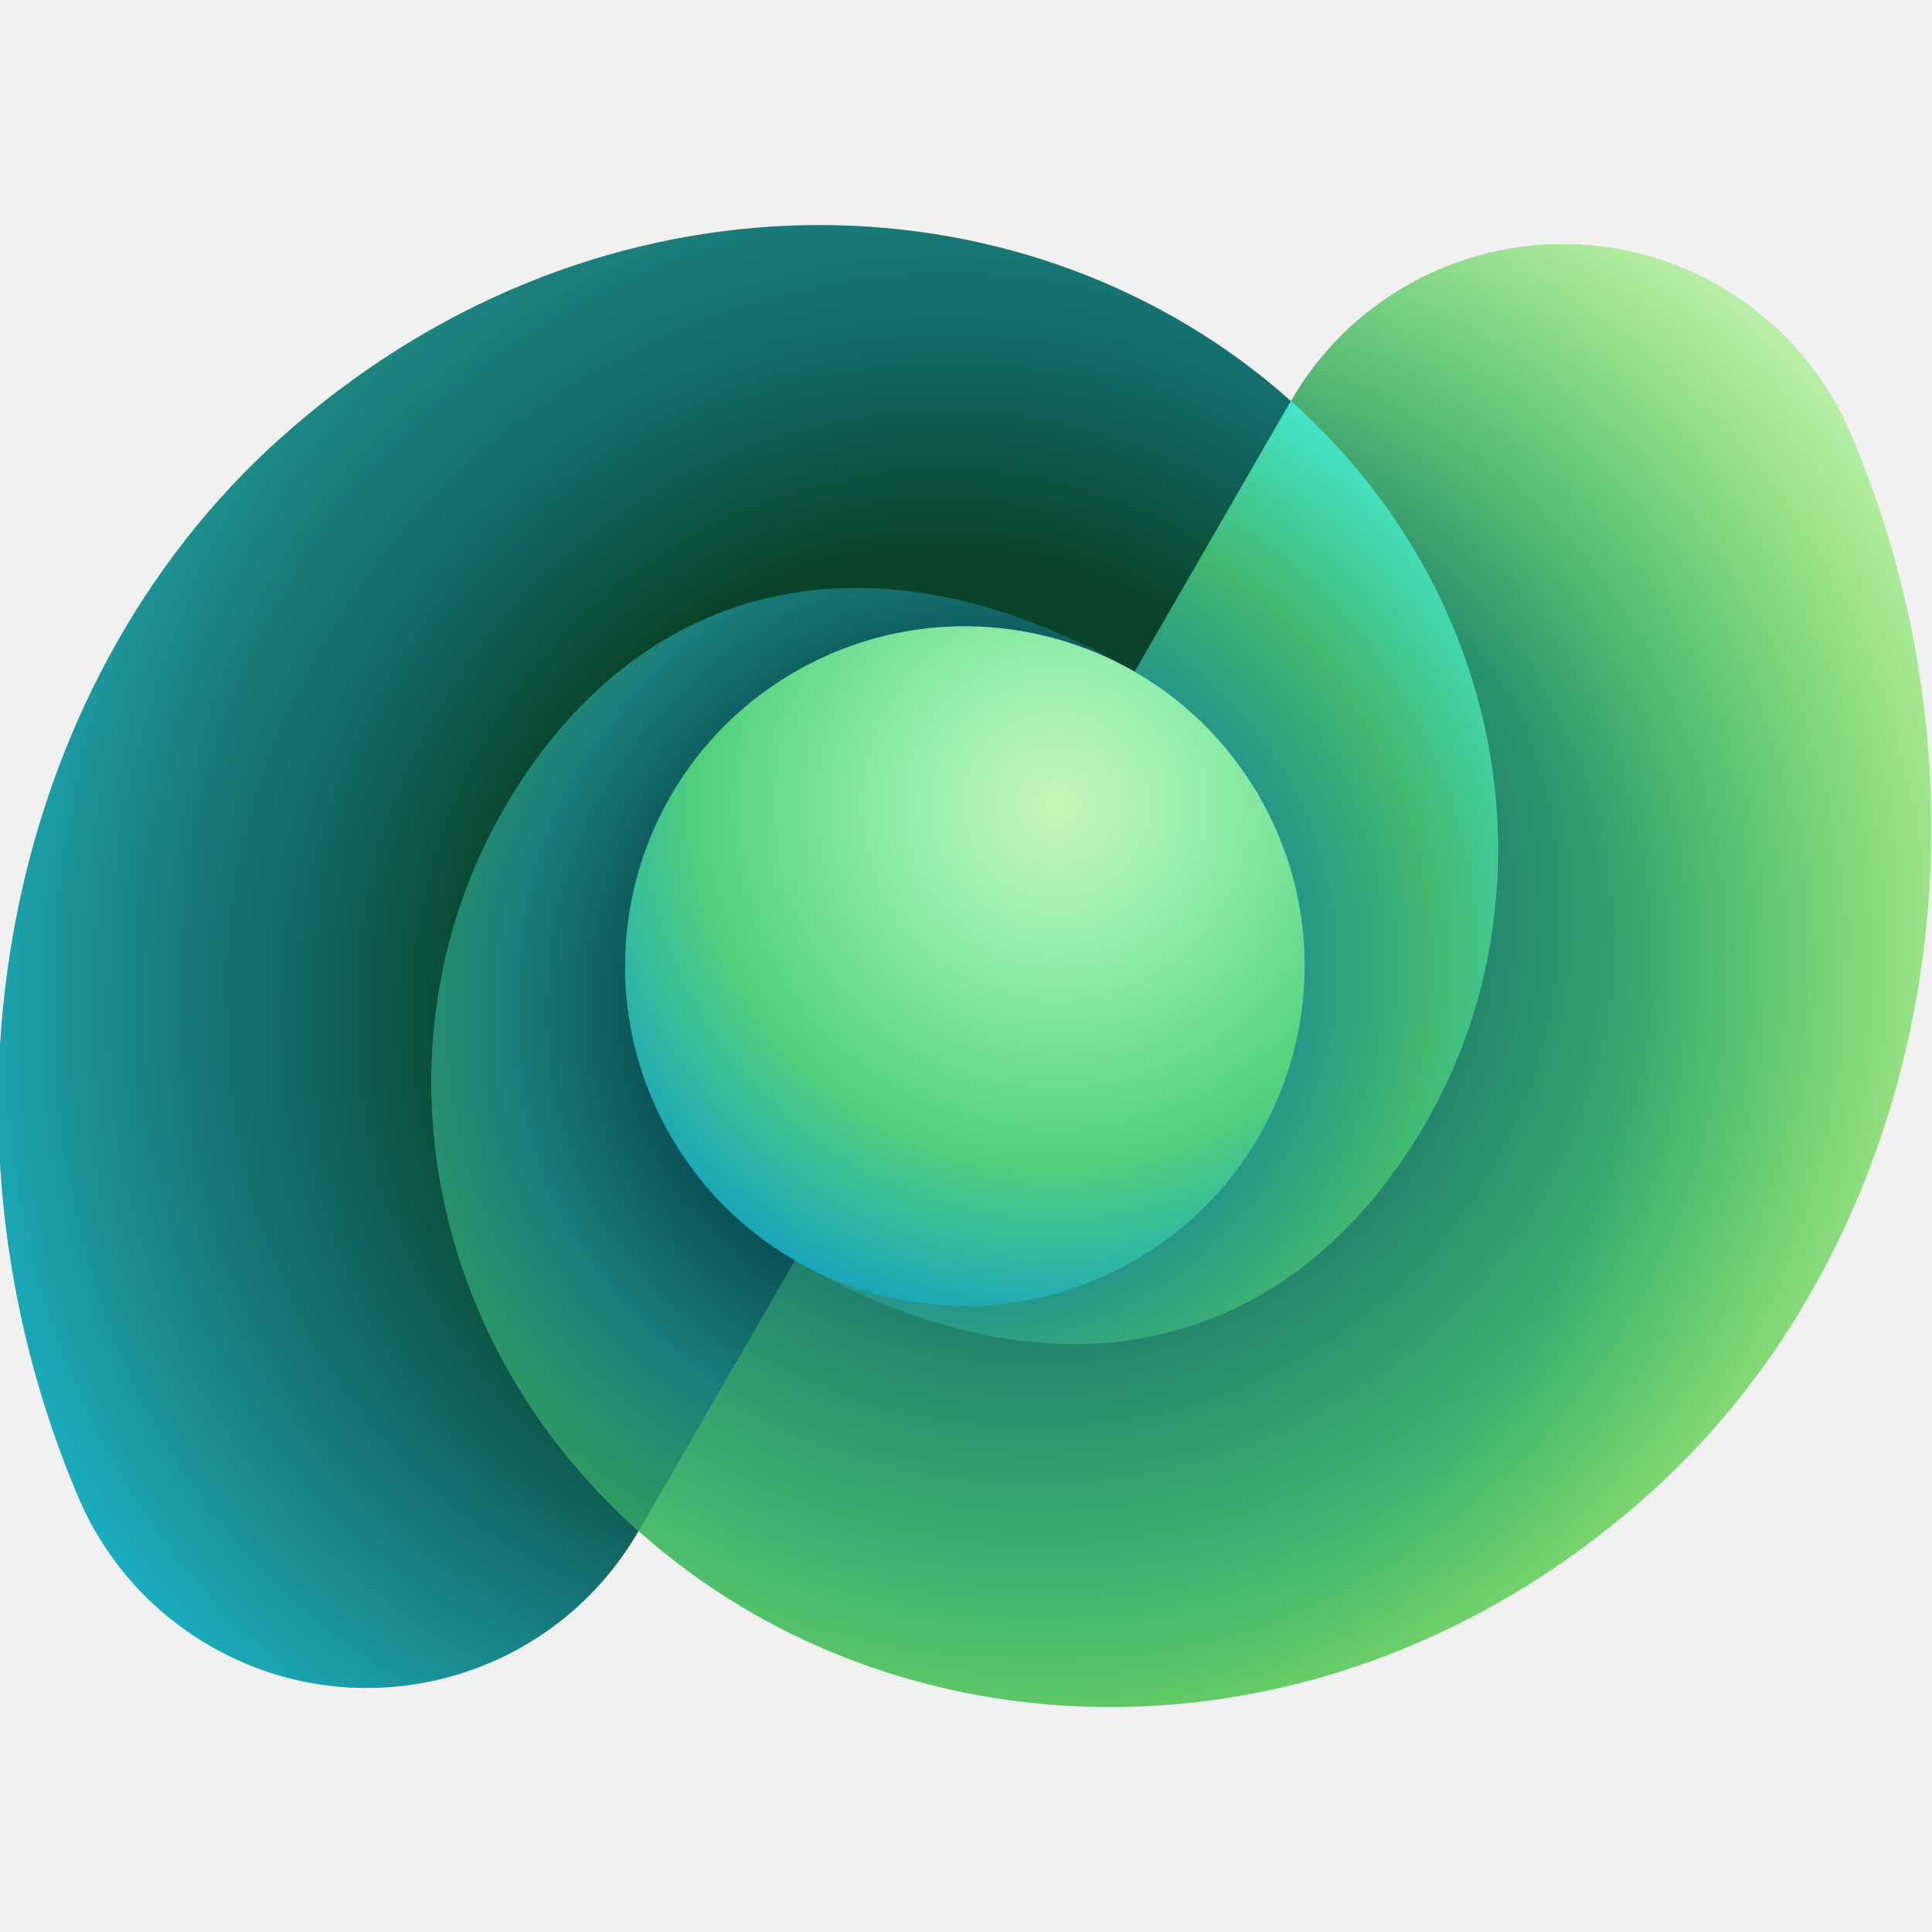
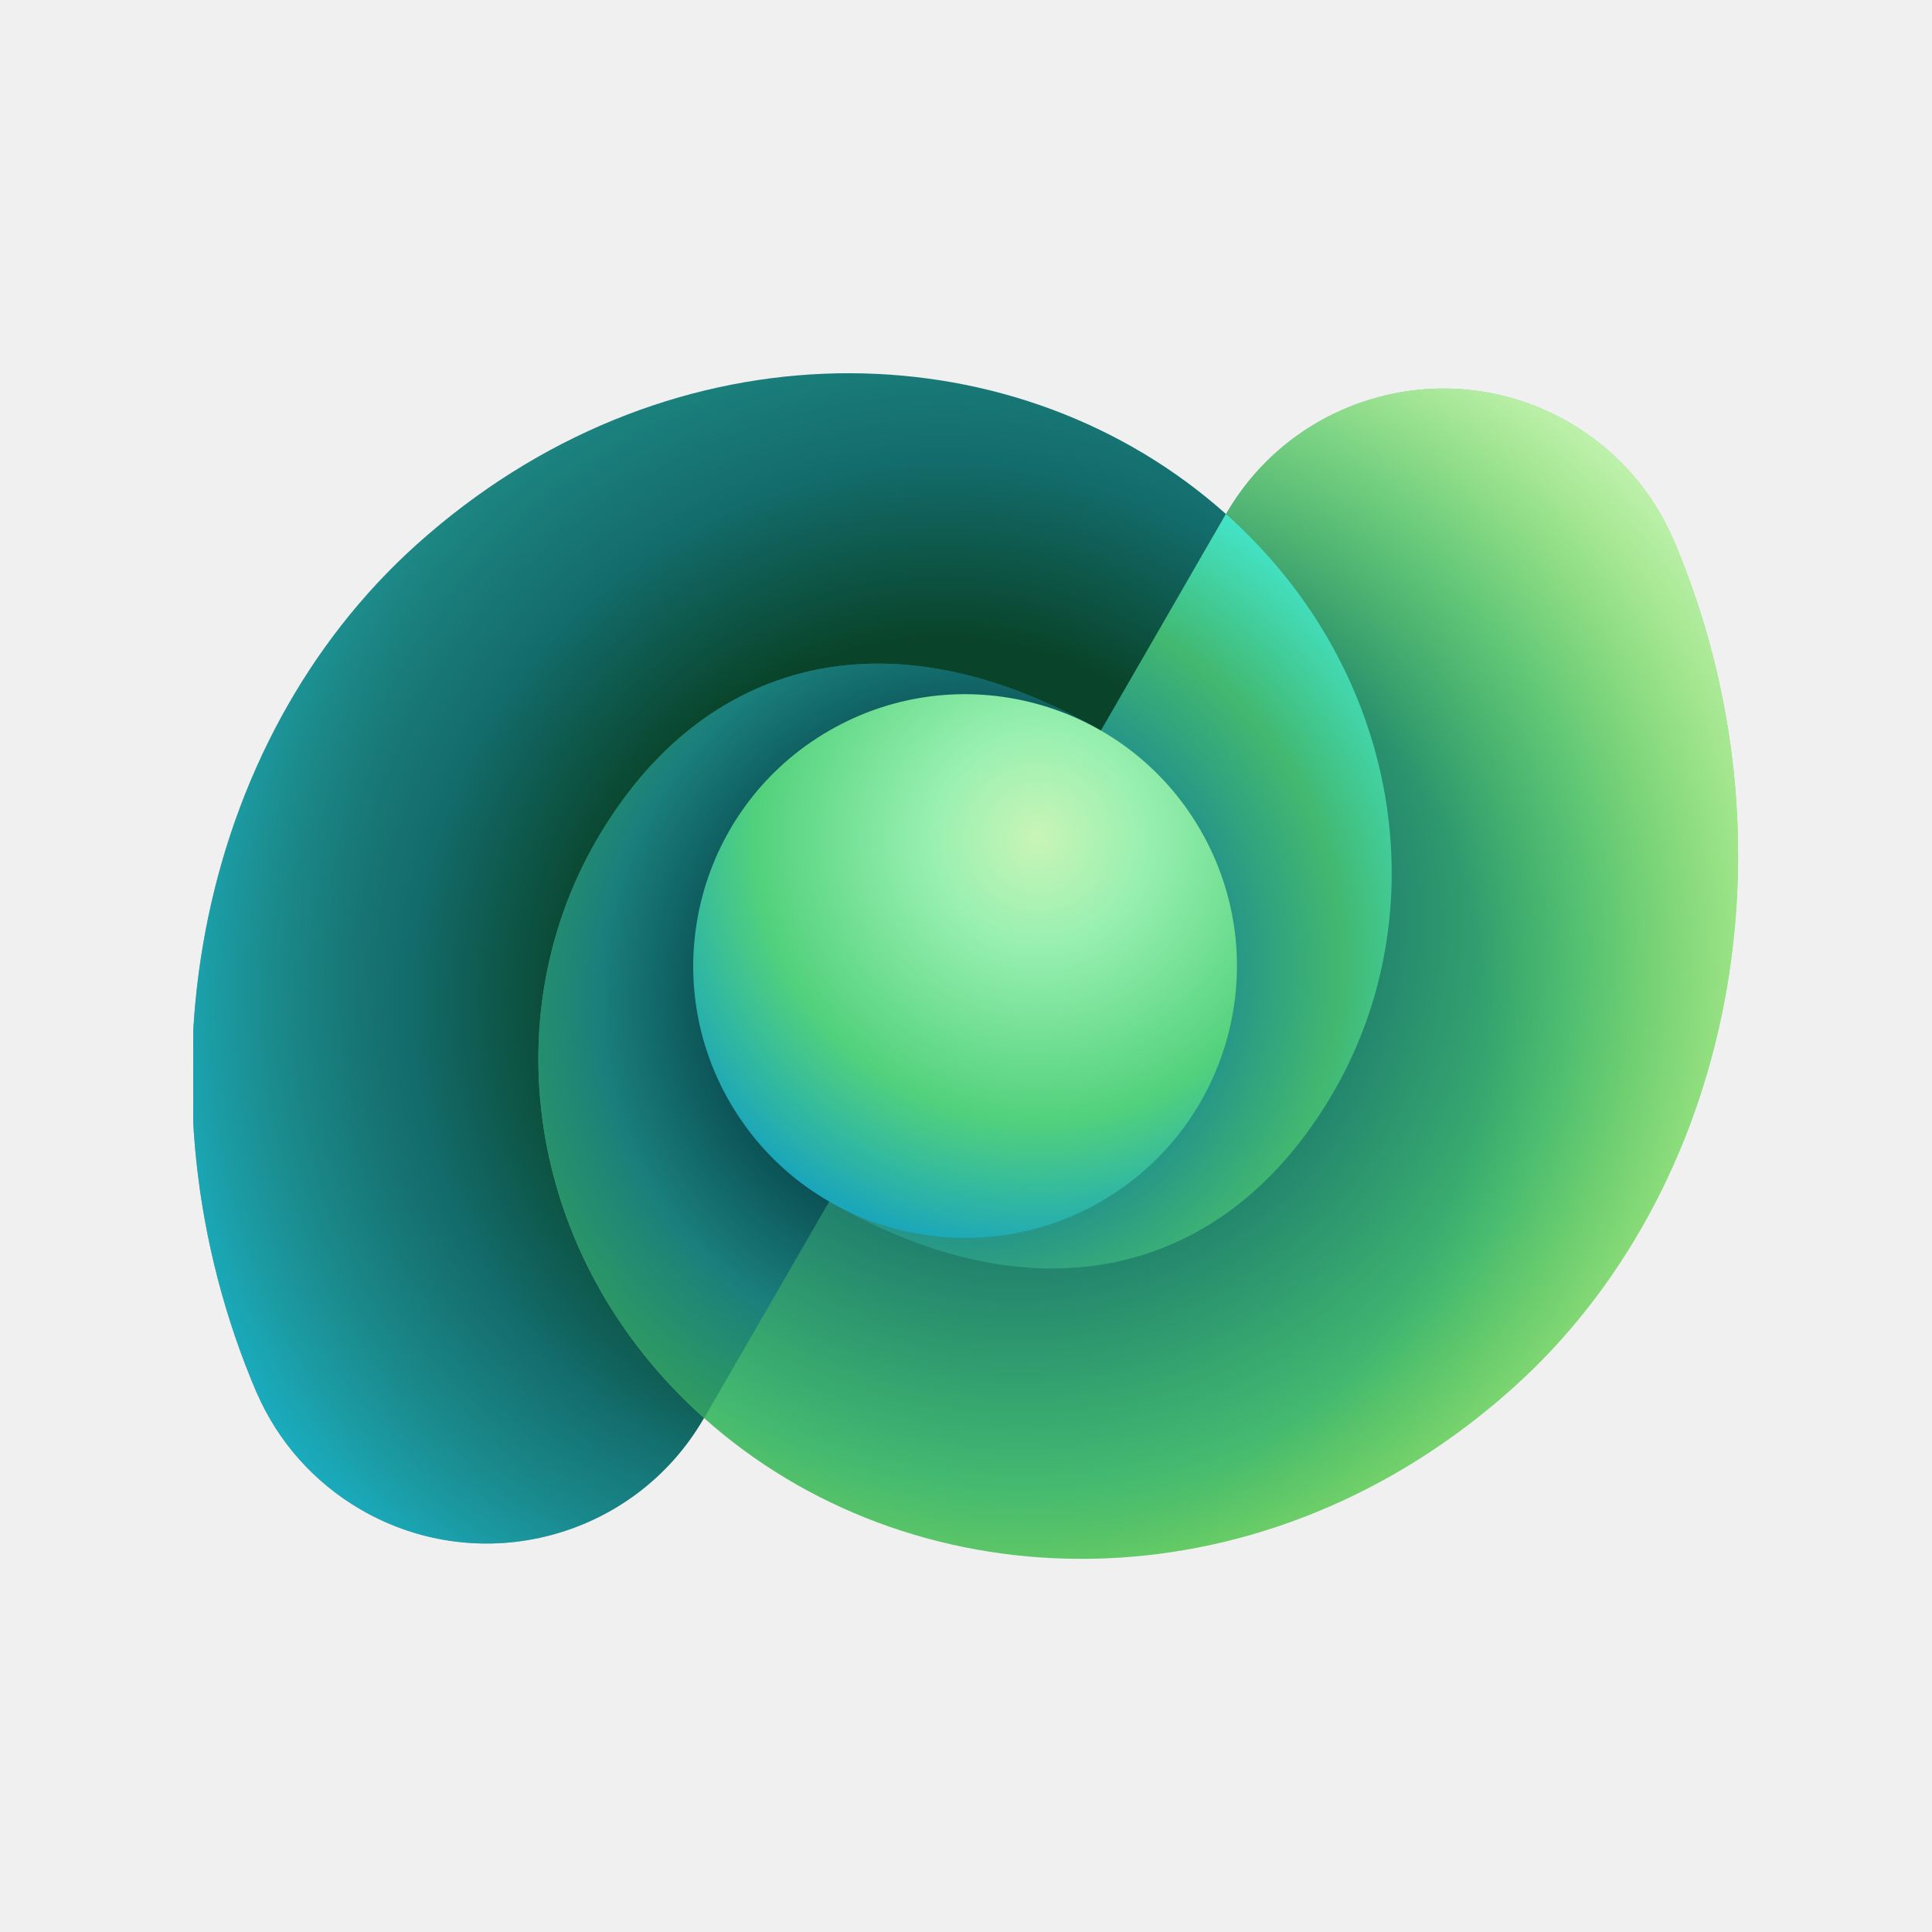
- <svg xmlns="http://www.w3.org/2000/svg" width="96" height="96" viewBox="0 0 96 96" fill="none">
+ <svg xmlns="http://www.w3.org/2000/svg" width="128" height="128" viewBox="-12 -12 120 120" fill="none">
  <g clip-path="url(#clip0_4303_1230)">
    <g clip-path="url(#clip1_4303_1230)">
      <g clip-path="url(#clip2_4303_1230)">
        <path d="M13.878 21.824C29.103 8.138 49.75 8.186 62.955 18.913C74.982 28.684 77.47 44.316 70.851 55.78C64.232 67.244 52.528 70.145 39.501 62.625L31.729 76.087L31.723 76.086C27.418 83.532 17.894 86.083 10.444 81.782C7.454 80.056 5.253 77.488 3.967 74.551L3.961 74.551C-4.078 55.78 0.201 34.118 13.878 21.824Z" fill="url(#paint0_radial_4303_1230)" />
        <path d="M13.878 21.824C29.103 8.138 49.75 8.186 62.955 18.913C74.982 28.684 77.47 44.316 70.851 55.78C64.232 67.244 52.528 70.145 39.501 62.625L31.729 76.087L31.723 76.086C27.418 83.532 17.894 86.083 10.444 81.782C7.454 80.056 5.253 77.488 3.967 74.551L3.961 74.551C-4.078 55.78 0.201 34.118 13.878 21.824Z" fill="url(#paint1_radial_4303_1230)" fill-opacity="0.8" />
        <path d="M85.433 14.223C88.453 15.967 90.669 18.569 91.949 21.543L91.953 21.544C99.941 40.294 95.653 61.907 81.998 74.181C66.773 87.868 46.126 87.82 32.921 77.092C20.895 67.322 18.406 51.69 25.025 40.226C31.644 28.761 43.348 25.86 56.375 33.381L64.143 19.925L64.148 19.925C68.452 12.474 77.981 9.921 85.433 14.223Z" fill="url(#paint2_radial_4303_1230)" />
        <path d="M85.433 14.223C88.453 15.967 90.669 18.569 91.949 21.543L91.953 21.544C99.941 40.294 95.653 61.907 81.998 74.181C66.773 87.868 46.126 87.82 32.921 77.092C20.895 67.322 18.406 51.69 25.025 40.226C31.644 28.761 43.348 25.86 56.375 33.381L64.143 19.925L64.148 19.925C68.452 12.474 77.981 9.921 85.433 14.223Z" fill="url(#paint3_radial_4303_1230)" fill-opacity="0.9" />
        <path d="M39.504 62.626C52.531 70.147 64.235 67.246 70.854 55.781C77.249 44.706 75.143 29.739 64.147 19.927L56.379 33.381L39.504 62.626Z" fill="url(#paint4_radial_4303_1230)" />
        <path d="M56.379 33.382C43.353 25.861 31.648 28.762 25.029 40.226C18.635 51.302 20.741 66.269 31.736 76.081L39.504 62.626L56.379 33.382Z" fill="url(#paint5_radial_4303_1230)" />
        <path d="M33.322 56.445C37.984 64.52 48.309 67.287 56.385 62.625C64.46 57.963 67.227 47.637 62.564 39.562C57.902 31.487 47.576 28.72 39.501 33.382C31.426 38.044 28.659 48.37 33.322 56.445Z" fill="url(#paint6_radial_4303_1230)" />
      </g>
    </g>
  </g>
  <defs>
    <radialGradient id="paint0_radial_4303_1230" cx="0" cy="0" r="1" gradientUnits="userSpaceOnUse" gradientTransform="translate(46.0001 49.4996) rotate(-148.717) scale(46.2195 47.5359)">
      <stop offset="0.465" stop-color="#09442A" />
      <stop offset="0.701" stop-color="#136C6C" />
      <stop offset="1" stop-color="#22918B" />
    </radialGradient>
    <radialGradient id="paint1_radial_4303_1230" cx="0" cy="0" r="1" gradientUnits="userSpaceOnUse" gradientTransform="translate(50.0001 32.4996) rotate(123.57) scale(66.0095 46.5498)">
      <stop offset="0.719" stop-color="#1A7F7C" stop-opacity="0" />
      <stop offset="1" stop-color="#16BBDA" />
    </radialGradient>
    <radialGradient id="paint2_radial_4303_1230" cx="0" cy="0" r="1" gradientUnits="userSpaceOnUse" gradientTransform="translate(50.4999 44.5001) rotate(30.75) scale(45.9618 44.5095)">
      <stop offset="0.358" stop-color="#136C6C" />
      <stop offset="0.789" stop-color="#42B870" />
      <stop offset="1" stop-color="#76D45E" />
    </radialGradient>
    <radialGradient id="paint3_radial_4303_1230" cx="0" cy="0" r="1" gradientTransform="matrix(42.5 -36.0002 31.1824 36.8127 49.4998 55.5001)" gradientUnits="userSpaceOnUse">
      <stop offset="0.583" stop-color="#76D45E" stop-opacity="0" />
      <stop offset="1" stop-color="#C8F5B7" />
    </radialGradient>
    <radialGradient id="paint4_radial_4303_1230" cx="0" cy="0" r="1" gradientUnits="userSpaceOnUse" gradientTransform="translate(47.5 48) rotate(-58.9042) scale(32.6898)">
      <stop offset="0.486" stop-color="#22918B" />
      <stop offset="0.73" stop-color="#42B870" />
      <stop offset="1" stop-color="#43E5CA" />
    </radialGradient>
    <radialGradient id="paint5_radial_4303_1230" cx="0" cy="0" r="1" gradientUnits="userSpaceOnUse" gradientTransform="translate(47.3833 49.0077) rotate(119.859) scale(31.1328 29.4032)">
      <stop offset="0.46" stop-color="#08494E" />
      <stop offset="0.742" stop-color="#1A7F7C" />
      <stop offset="1" stop-color="#309C61" />
    </radialGradient>
    <radialGradient id="paint6_radial_4303_1230" cx="0" cy="0" r="1" gradientUnits="userSpaceOnUse" gradientTransform="translate(52.5 40) rotate(120.784) scale(27.3542)">
      <stop stop-color="#C8F5B7" />
      <stop offset="0.246" stop-color="#98F0B0" />
      <stop offset="0.644" stop-color="#52D17C" />
      <stop offset="1" stop-color="#119FC5" />
    </radialGradient>
    <clipPath id="clip0_4303_1230">
      <rect width="96" height="96" fill="white" />
    </clipPath>
    <clipPath id="clip1_4303_1230">
      <rect width="96" height="96" fill="white" />
    </clipPath>
    <clipPath id="clip2_4303_1230">
      <rect width="96" height="96" fill="white" />
    </clipPath>
  </defs>
</svg>
